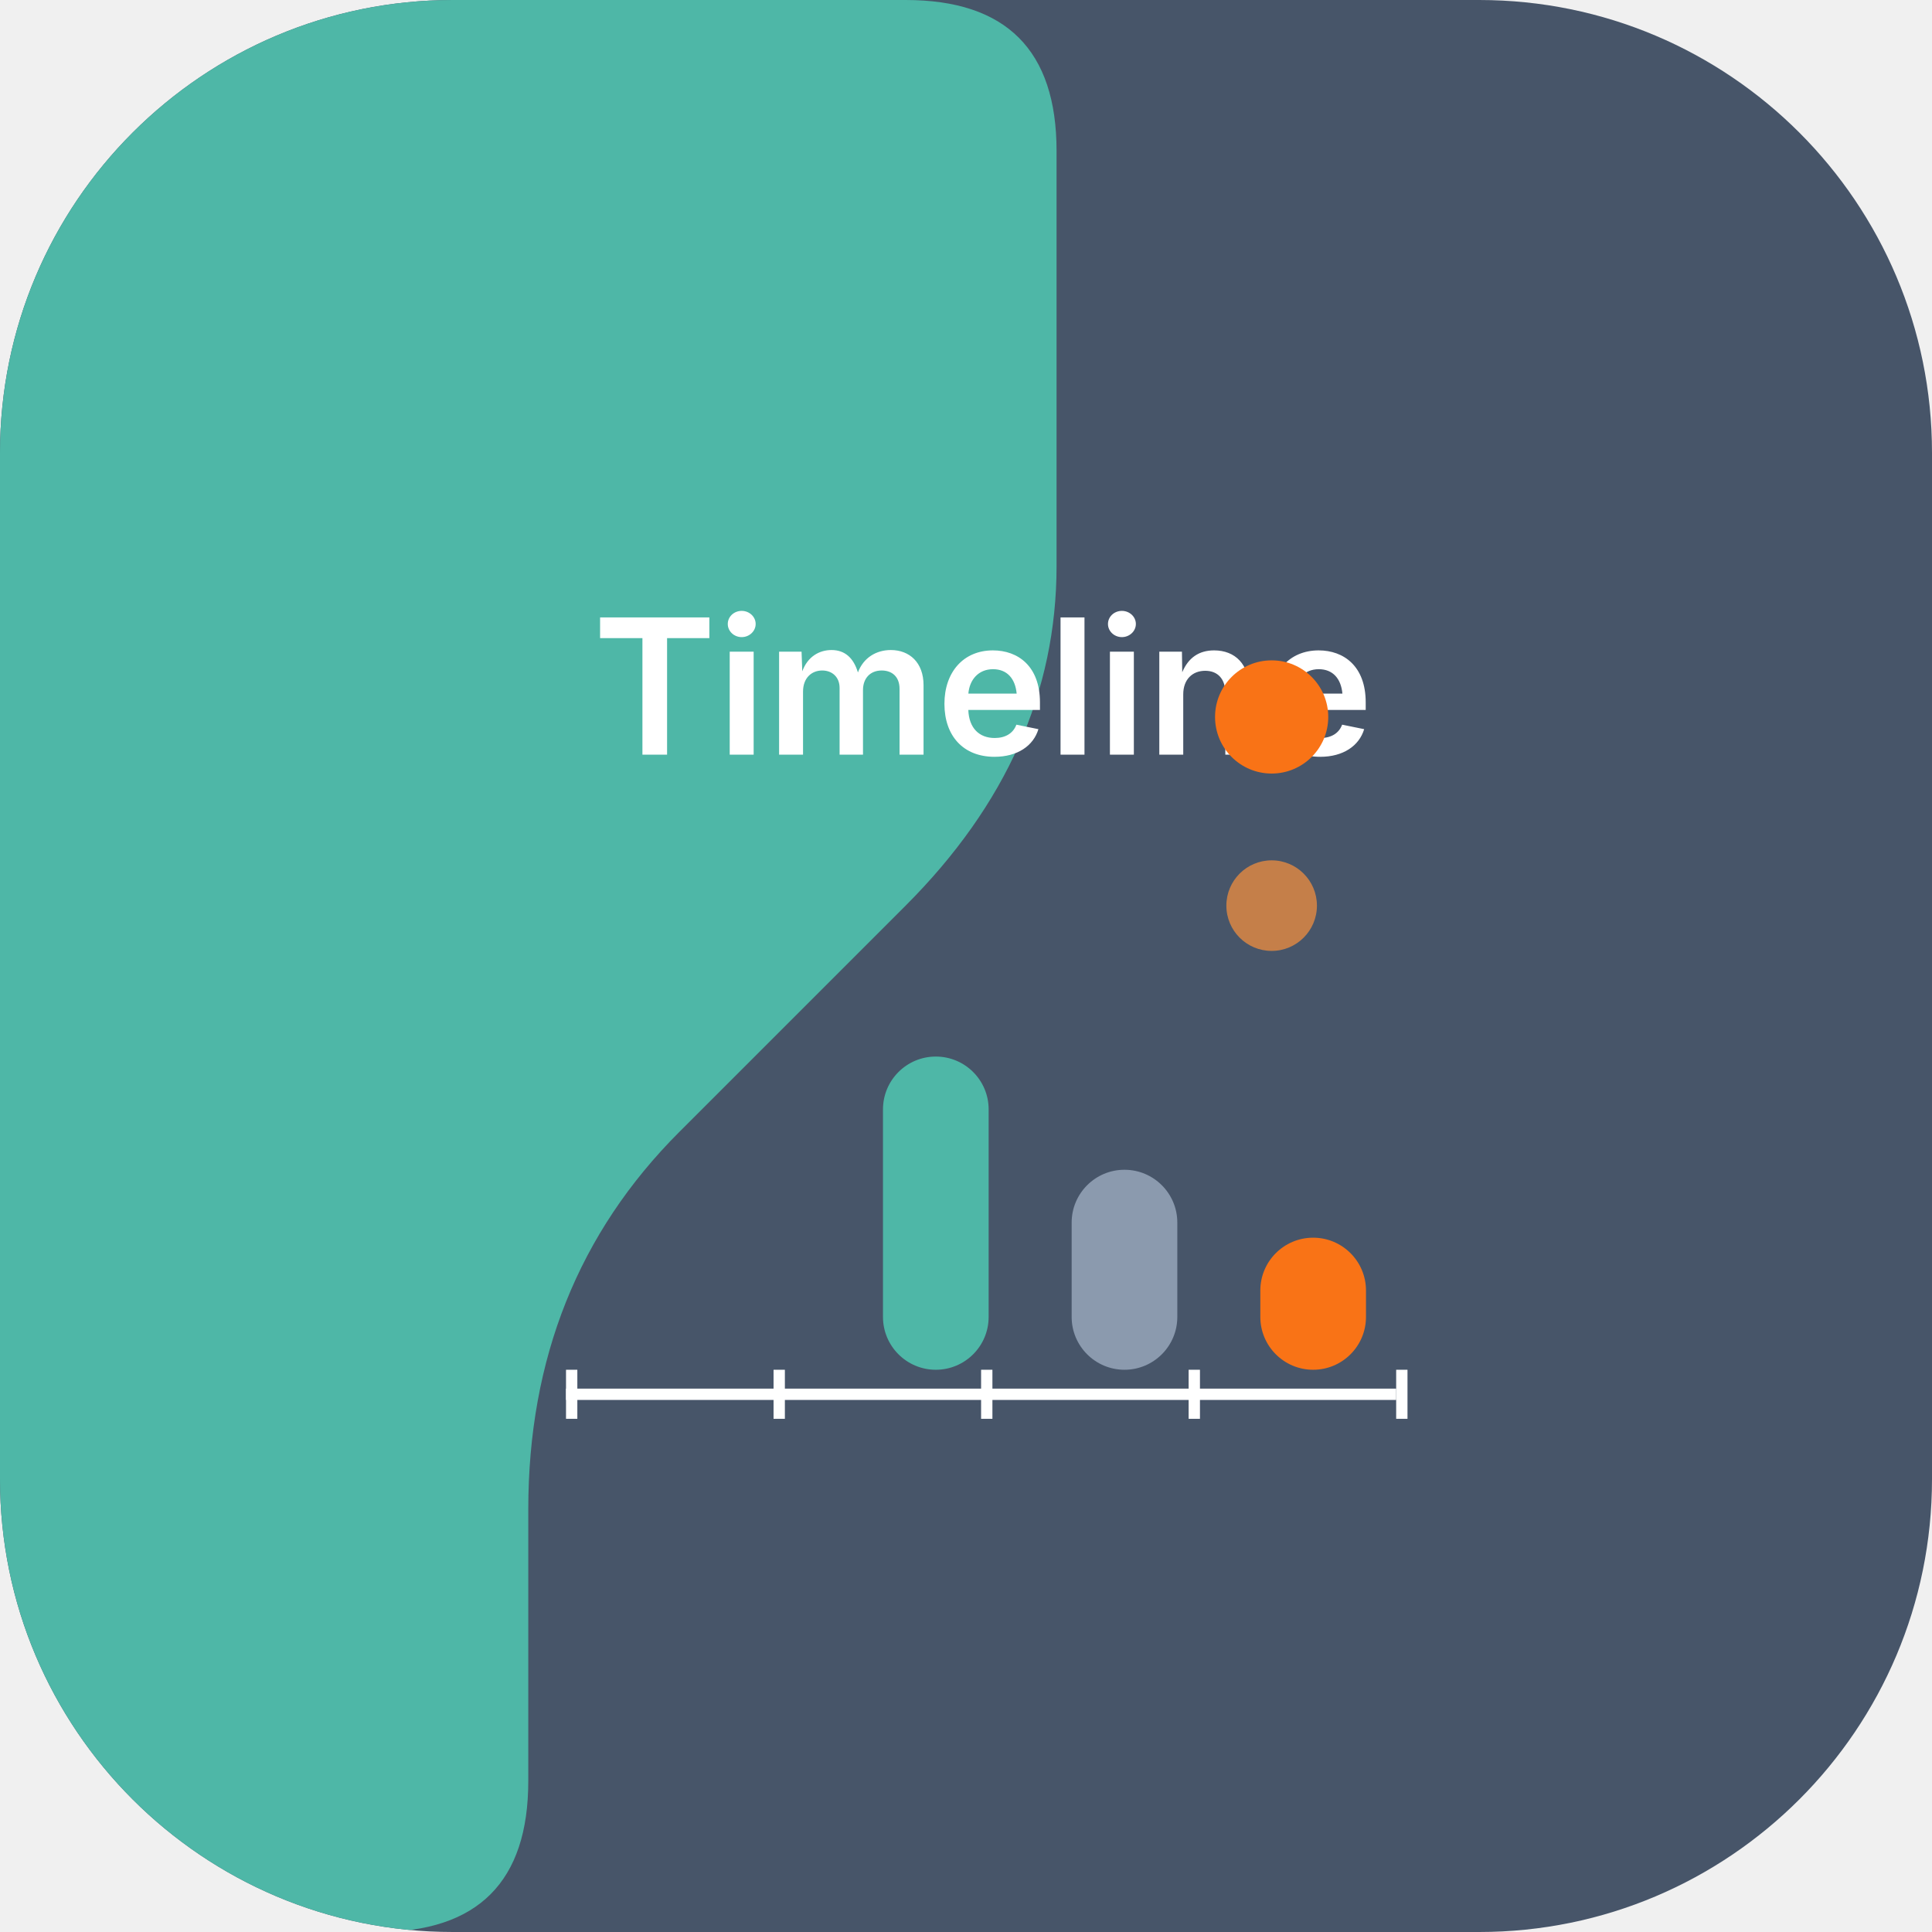
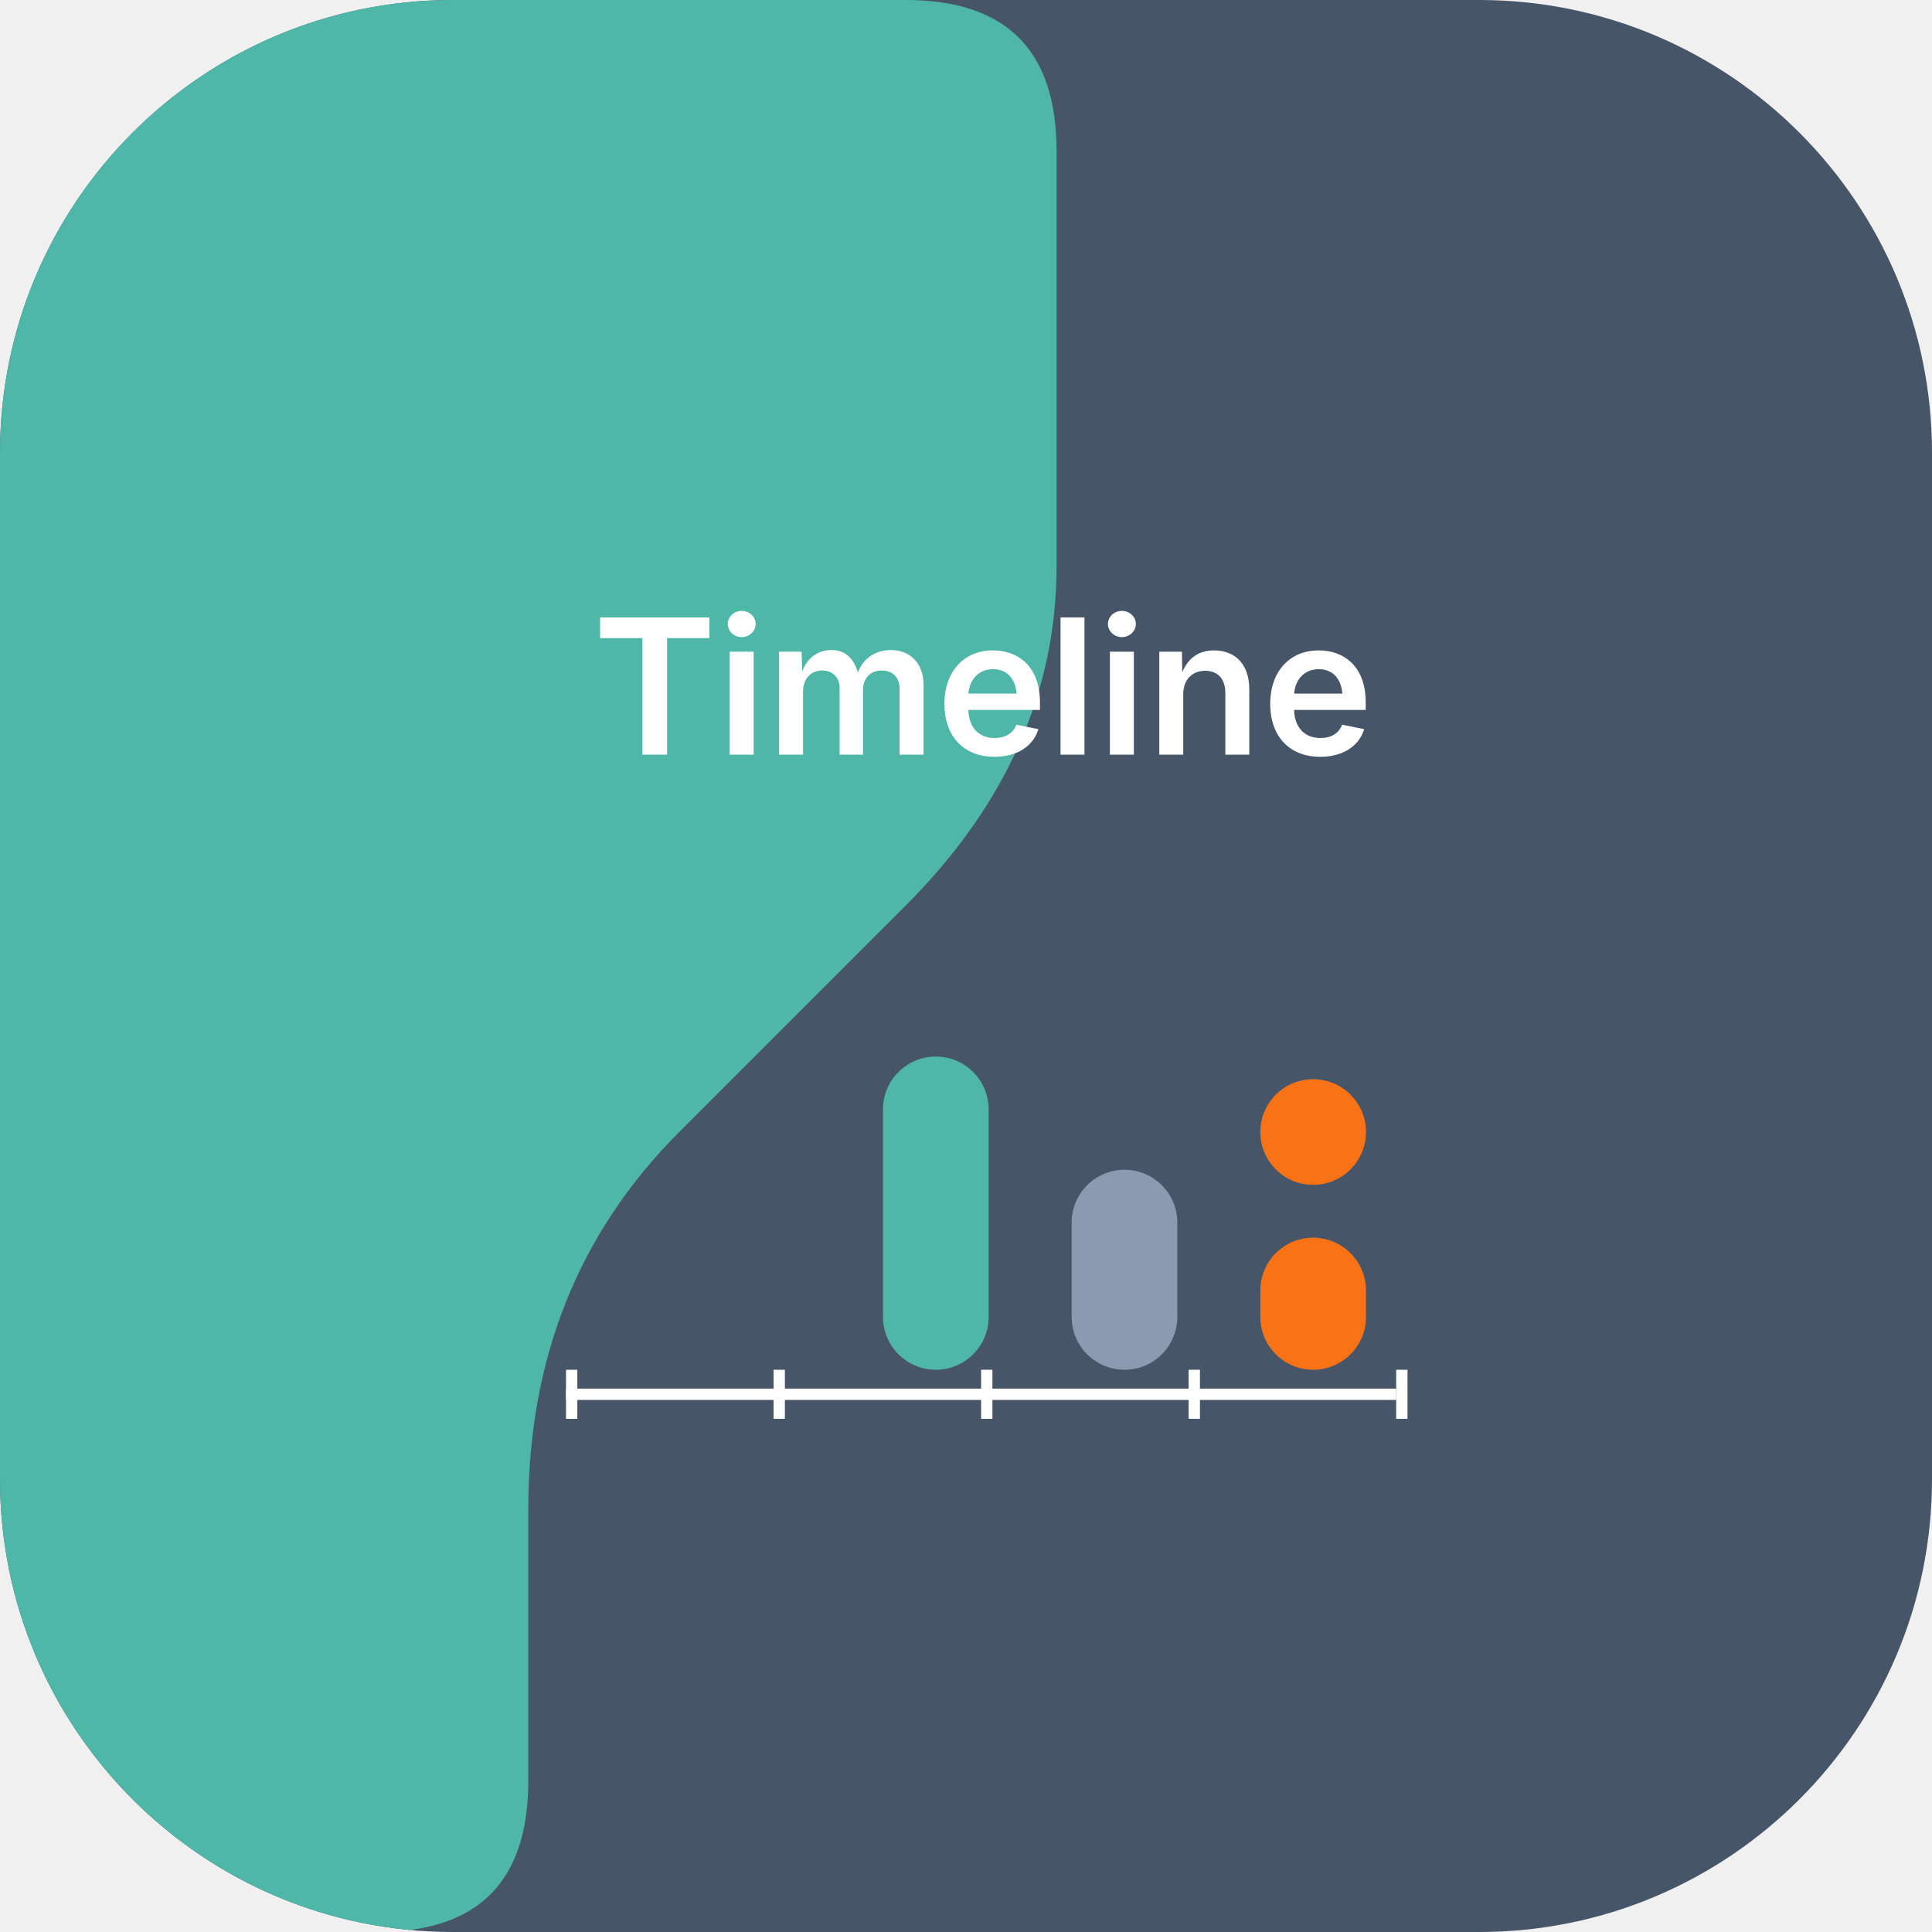
<svg xmlns="http://www.w3.org/2000/svg" width="512" height="512" viewBox="0 0 512 512" fill="none">
  <rect width="512" height="512" rx="120" fill="#475569" />
  <path d="M 120 0 L 240 0 Q 280 0 280 40 L 280 150 Q 280 200 240 240 L 180 300 Q 140 340 140 400 L 140 472 Q 140 512 100 512 L 40 512 Q 0 512 0 472 L 0 120 Q 0 0 120 0 Z" fill="#4EB7A7" clip-path="url(#rounded)" />
  <text x="157" y="200" font-family="-apple-system, system-ui, sans-serif" font-size="50" font-weight="600" fill="white">
    Timeline
  </text>
  <g>
    <rect x="150" y="368" width="220" height="3" fill="white" />
    <rect x="150" y="363" width="3" height="13" fill="white" />
    <rect x="205" y="363" width="3" height="13" fill="white" />
    <rect x="260" y="363" width="3" height="13" fill="white" />
    <rect x="315" y="363" width="3" height="13" fill="white" />
    <rect x="370" y="363" width="3" height="13" fill="white" />
    <rect x="234" y="280" width="28" height="83" rx="14" fill="#4EB7A7">
-       <animate attributeName="height" values="0;83" dur="0.5s" fill="freeze" />
-       <animate attributeName="y" values="363;280" dur="0.5s" fill="freeze" />
+       <animate attributeName="height" values="0;83" dur="0.9s" fill="freeze" />
+       <animate attributeName="y" values="363;280" dur="0.9s" fill="freeze" />
    </rect>
    <rect x="284" y="310" width="28" height="53" rx="14" fill="#8B9AAE">
-       <animate attributeName="height" values="0;53" dur="0.5s" begin="0.1s" fill="freeze" />
-       <animate attributeName="y" values="363;310" dur="0.5s" begin="0.1s" fill="freeze" />
+       <animate attributeName="height" values="0;53" dur="0.9s" begin="0.15s" fill="freeze" />
+       <animate attributeName="y" values="363;310" dur="0.9s" begin="0.15s" fill="freeze" />
    </rect>
    <rect x="334" y="328" width="28" height="35" rx="14" fill="#F97316">
-       <animate attributeName="height" values="0;35" dur="0.5s" begin="0.2s" fill="freeze" />
-       <animate attributeName="y" values="363;328" dur="0.5s" begin="0.2s" fill="freeze" />
+       <animate attributeName="height" values="0;35" dur="0.9s" begin="0.3s" fill="freeze" />
+       <animate attributeName="y" values="363;328" dur="0.9s" begin="0.3s" fill="freeze" />
    </rect>
  </g>
-   <circle cx="337" cy="190" r="15" fill="#F97316">
-     <animate attributeName="opacity" values="0;1" dur="0.4s" begin="0.3s" fill="freeze" />
-   </circle>
-   <circle cx="337" cy="240" r="12" fill="#FB923C" opacity="0.7">
-     <animate attributeName="opacity" values="0;0.7" dur="0.4s" begin="0.4s" fill="freeze" />
+   <circle cx="348" cy="300" r="14" fill="#F97316">
+     <animate attributeName="opacity" values="0;1" dur="0.8s" begin="0.6s" fill="freeze" />
  </circle>
  <defs>
    <clipPath id="rounded">
      <rect width="512" height="512" rx="120" />
    </clipPath>
  </defs>
  <defs>
    <linearGradient id="gradient" x1="0%" y1="0%" x2="100%" y2="100%">
      <stop offset="0%" style="stop-color:#475569;stop-opacity:1" />
      <stop offset="100%" style="stop-color:#1e293b;stop-opacity:1" />
    </linearGradient>
  </defs>
</svg>
